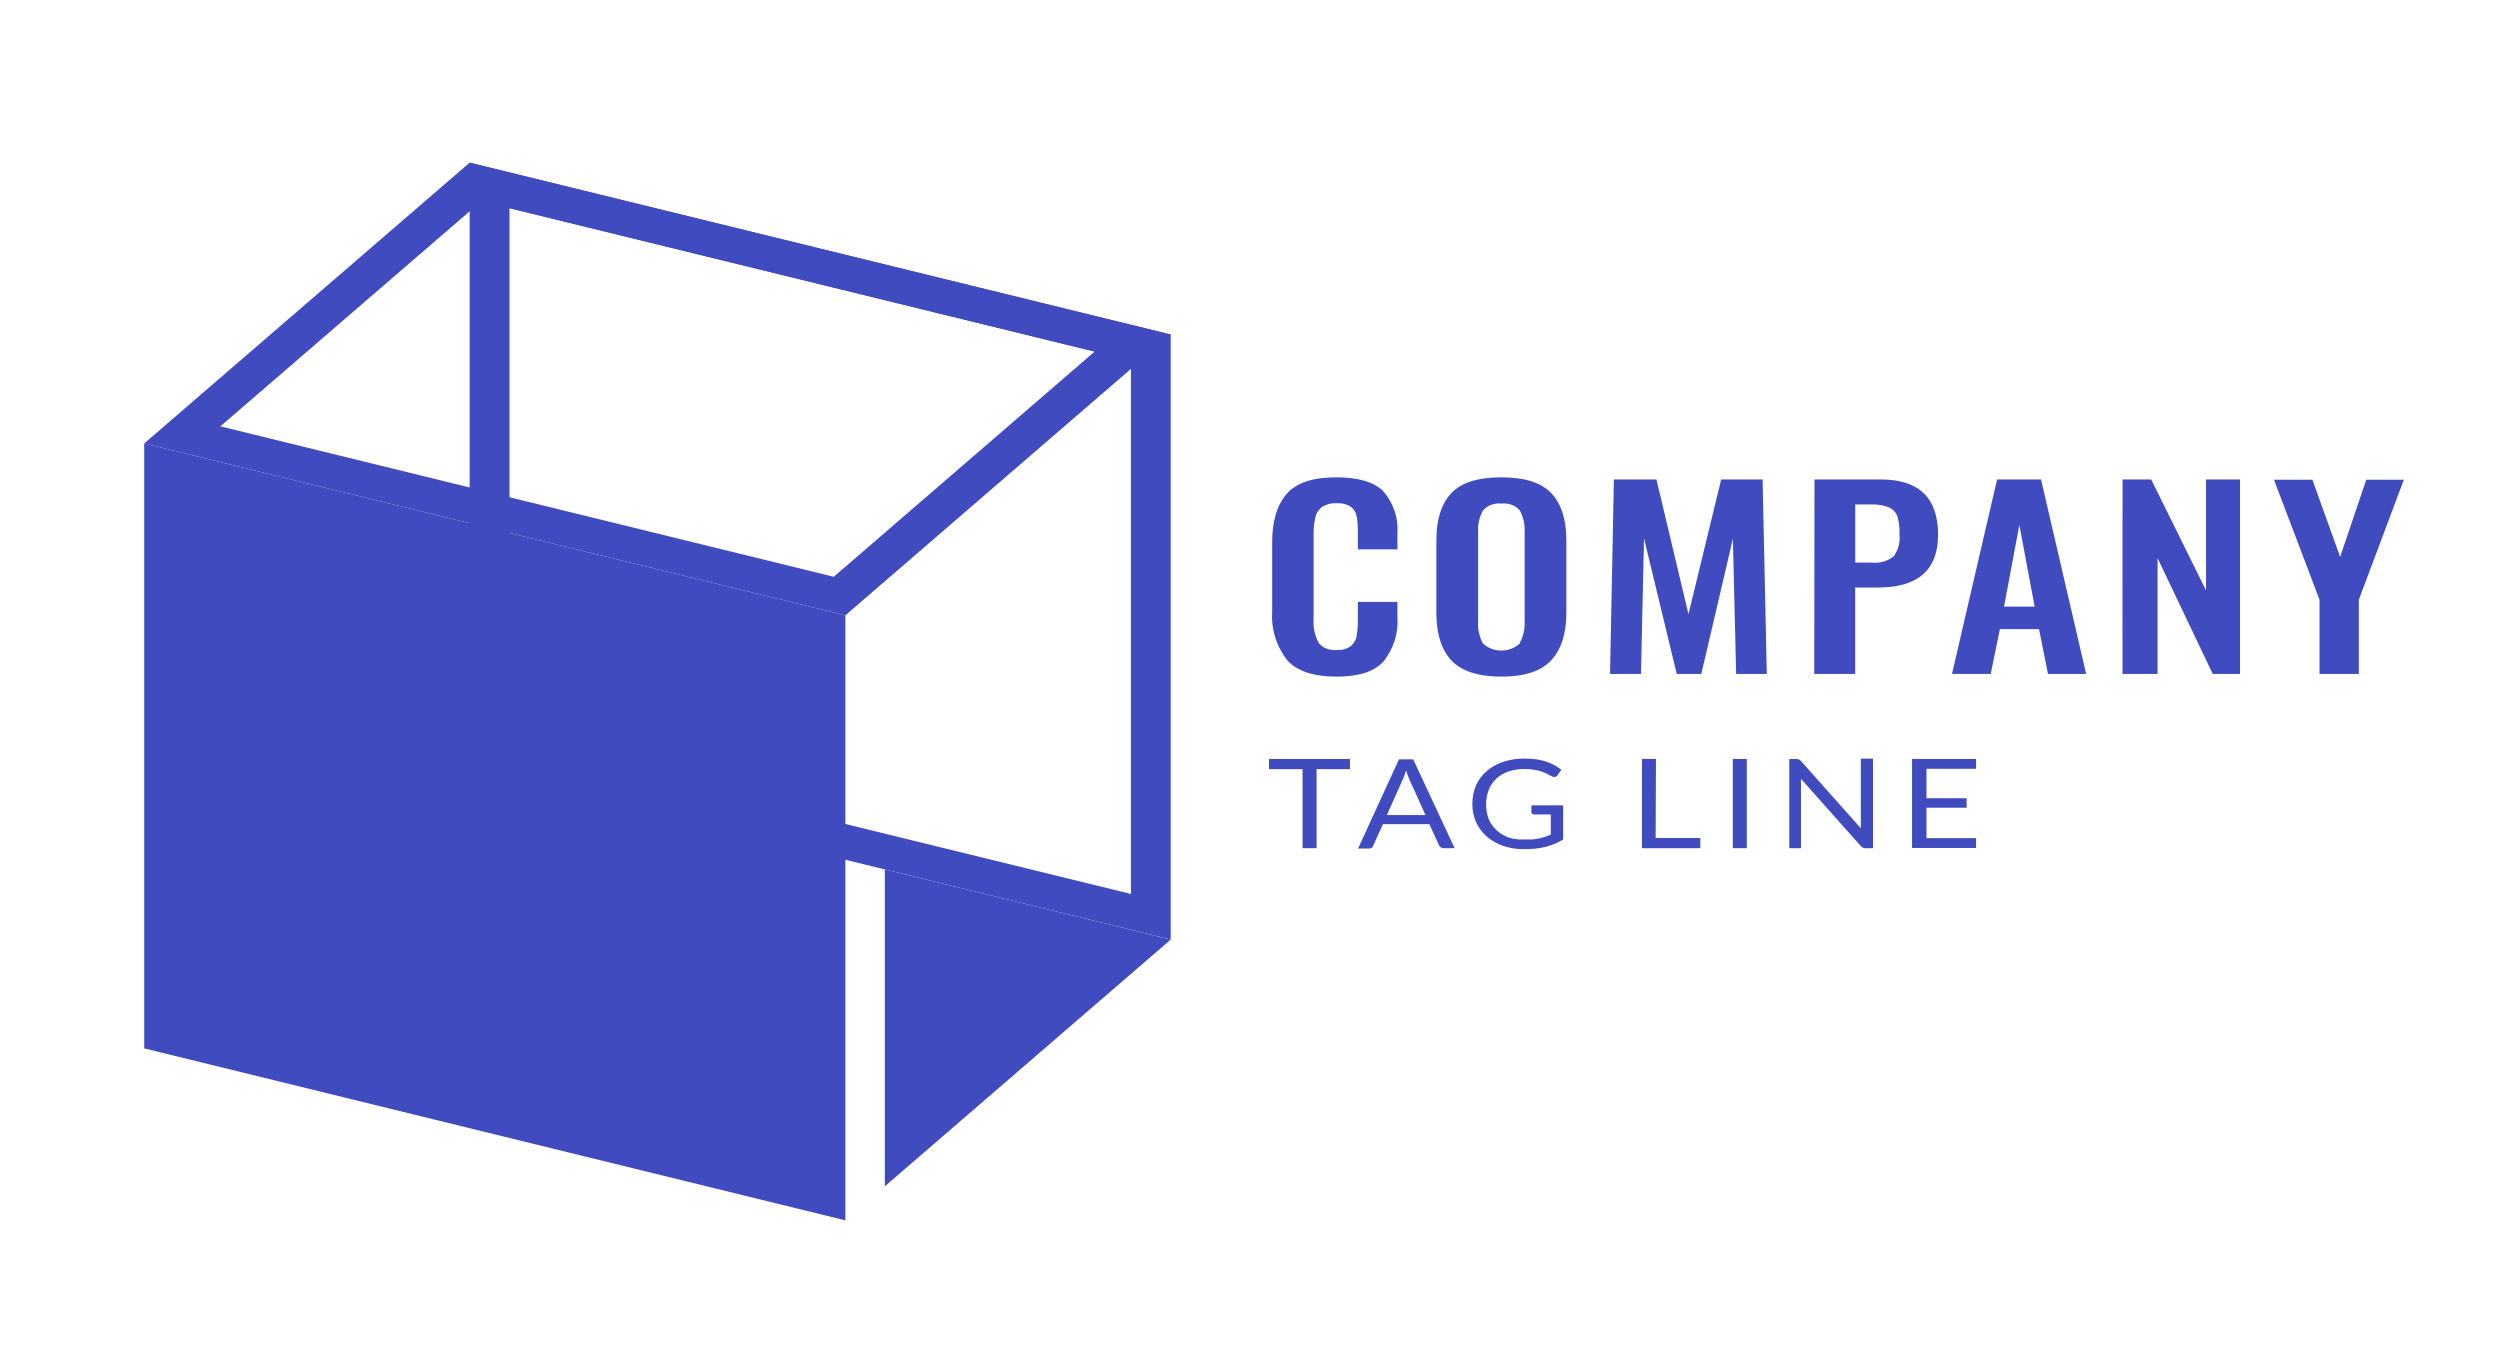
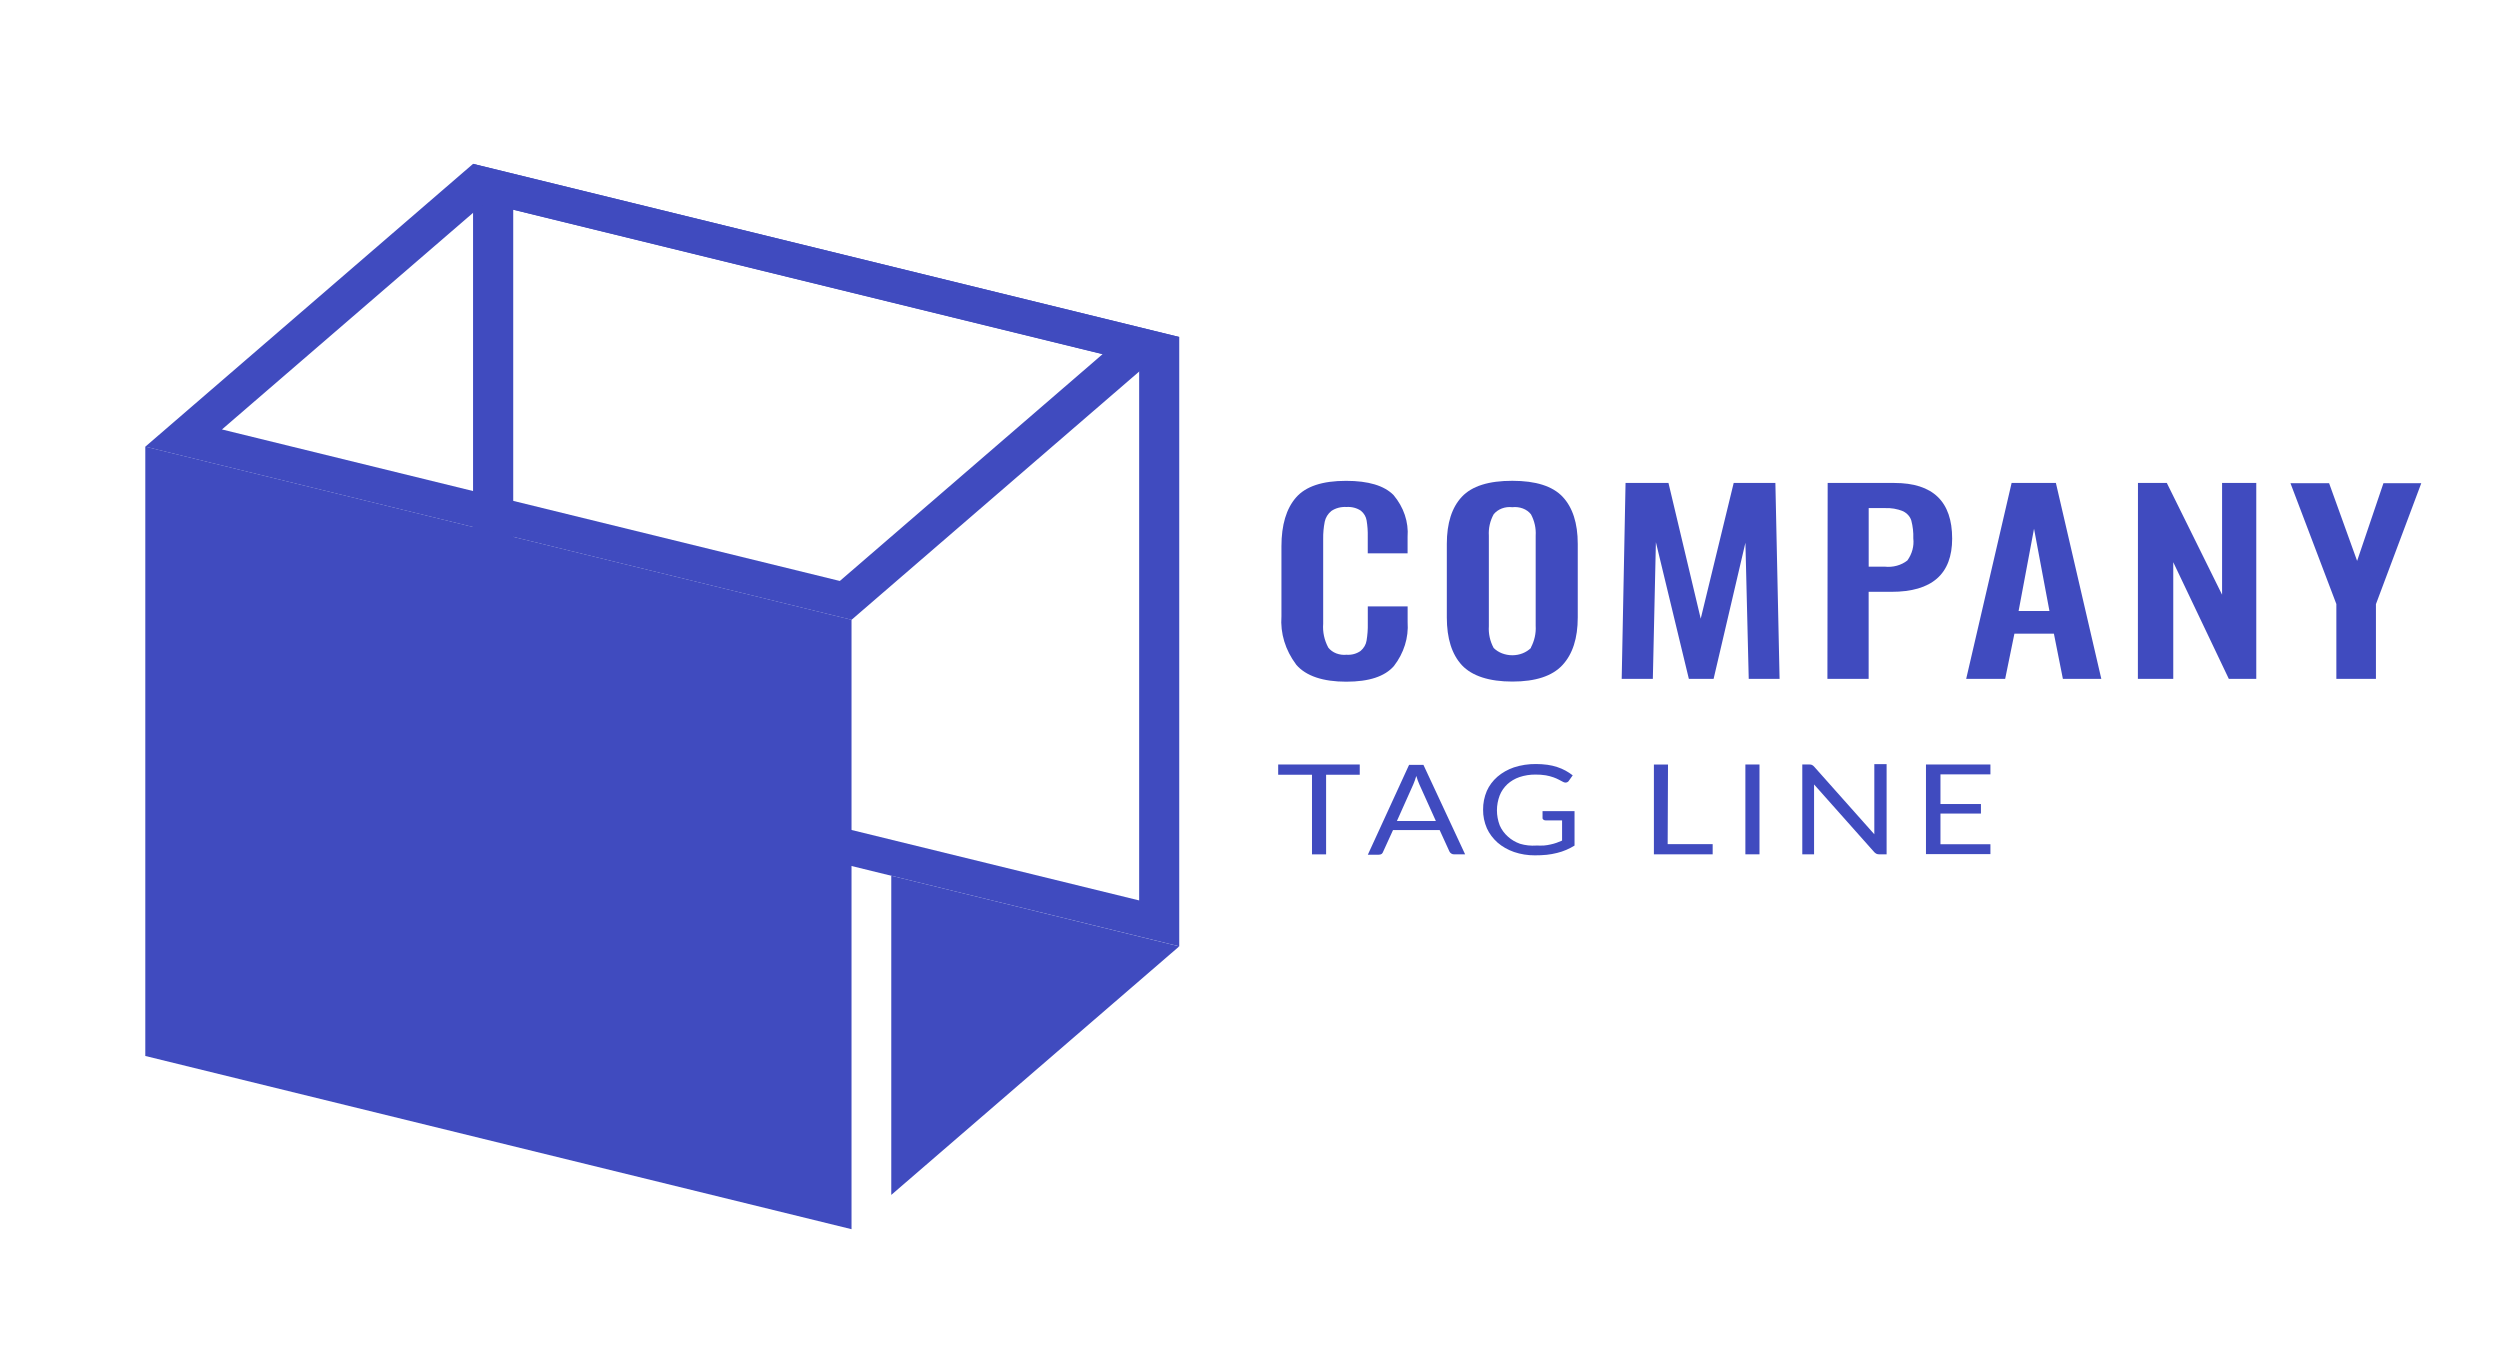
- <svg xmlns="http://www.w3.org/2000/svg" width="104" height="56" viewBox="0 0 104 56" fill="none">
-   <path d="M53.529 27.443C53.085 26.852 52.873 26.154 52.923 25.451V22.563C52.923 21.678 53.124 21.005 53.526 20.545C53.928 20.084 54.618 19.855 55.596 19.857C56.515 19.857 57.168 20.053 57.554 20.445C57.975 20.945 58.179 21.556 58.133 22.172V22.851H56.488V22.163C56.494 21.939 56.478 21.713 56.44 21.491C56.417 21.338 56.334 21.198 56.206 21.091C56.037 20.977 55.824 20.921 55.61 20.935C55.384 20.921 55.161 20.98 54.983 21.1C54.84 21.218 54.744 21.372 54.711 21.541C54.664 21.776 54.642 22.015 54.646 22.255V25.76C54.62 26.098 54.693 26.436 54.857 26.744C54.939 26.848 55.053 26.931 55.185 26.982C55.318 27.034 55.465 27.053 55.61 27.038C55.82 27.053 56.029 26.996 56.192 26.879C56.326 26.764 56.412 26.614 56.437 26.453C56.475 26.221 56.492 25.986 56.488 25.751V25.04H58.133V25.689C58.179 26.332 57.979 26.97 57.564 27.505C57.186 27.934 56.542 28.148 55.596 28.148C54.65 28.148 53.934 27.919 53.529 27.443Z" fill="#404BBF" />
-   <path d="M60.376 27.473C59.961 27.023 59.753 26.368 59.753 25.501V22.463C59.753 21.605 59.961 20.956 60.376 20.515C60.792 20.075 61.486 19.855 62.46 19.857C63.427 19.857 64.118 20.077 64.533 20.515C64.949 20.956 65.16 21.605 65.16 22.463V25.501C65.16 26.359 64.949 27.017 64.527 27.47C64.104 27.922 63.417 28.148 62.46 28.148C61.503 28.148 60.795 27.919 60.376 27.473ZM63.226 26.744C63.375 26.462 63.443 26.154 63.423 25.845V22.125C63.443 21.822 63.376 21.52 63.229 21.244C63.146 21.138 63.03 21.054 62.894 21.002C62.758 20.95 62.607 20.932 62.46 20.95C62.312 20.932 62.162 20.951 62.025 21.002C61.889 21.054 61.772 21.138 61.687 21.244C61.537 21.519 61.469 21.822 61.49 22.125V25.863C61.469 26.172 61.537 26.48 61.687 26.762C61.783 26.856 61.901 26.932 62.034 26.984C62.167 27.036 62.311 27.063 62.457 27.063C62.602 27.063 62.746 27.036 62.879 26.984C63.012 26.932 63.13 26.856 63.226 26.762V26.744Z" fill="#404BBF" />
-   <path d="M67.138 19.946H68.908L70.24 25.551L71.601 19.946H73.324L73.498 28.036H72.224L72.088 22.414L70.774 28.036H69.753L68.391 22.393L68.265 28.036H66.978L67.138 19.946Z" fill="#404BBF" />
-   <path d="M75.483 19.946H78.241C79.829 19.946 80.624 20.712 80.624 22.243C80.624 23.71 79.787 24.443 78.115 24.441H77.175V28.036H75.473L75.483 19.946ZM77.839 23.404C78.007 23.422 78.178 23.409 78.34 23.365C78.501 23.32 78.65 23.247 78.775 23.148C78.97 22.875 79.056 22.554 79.02 22.234C79.029 21.988 79.002 21.741 78.939 21.5C78.914 21.42 78.872 21.344 78.813 21.278C78.755 21.212 78.682 21.157 78.598 21.115C78.362 21.017 78.101 20.973 77.839 20.986H77.178V23.404H77.839Z" fill="#404BBF" />
-   <path d="M83.079 19.946H84.907L86.783 28.036H85.196L84.825 26.171H83.195L82.813 28.036H81.203L83.079 19.946ZM84.641 25.234L84.005 21.838L83.368 25.234H84.641Z" fill="#404BBF" />
-   <path d="M88.298 19.946H89.49L91.771 24.561V19.946H93.184V28.036H92.05L89.755 23.218V28.036H88.295L88.298 19.946Z" fill="#404BBF" />
-   <path d="M96.493 24.951L94.597 19.957H96.194L97.351 23.165L98.437 19.957H100L98.127 24.951V28.036H96.493V24.951Z" fill="#404BBF" />
-   <path d="M56.158 31.573V31.997H54.769V35.284H54.187V31.997H52.791V31.573H56.158Z" fill="#404BBF" />
-   <path d="M60.512 35.284H60.063C60.017 35.287 59.972 35.274 59.937 35.249C59.903 35.228 59.877 35.198 59.862 35.164L59.46 34.283H57.533L57.131 35.164C57.12 35.201 57.099 35.235 57.07 35.264C57.035 35.288 56.99 35.301 56.944 35.299H56.495L58.197 31.589H58.789L60.512 35.284ZM57.693 33.907H59.3L58.619 32.397C58.569 32.282 58.527 32.166 58.493 32.047C58.469 32.117 58.449 32.185 58.429 32.244L58.367 32.4L57.693 33.907Z" fill="#404BBF" />
-   <path d="M63.447 34.92C63.554 34.925 63.661 34.925 63.767 34.92C63.859 34.912 63.95 34.897 64.04 34.876C64.123 34.858 64.205 34.836 64.285 34.808C64.36 34.782 64.435 34.75 64.513 34.717V33.883H63.832C63.815 33.884 63.798 33.882 63.782 33.877C63.767 33.871 63.752 33.864 63.74 33.853C63.729 33.845 63.72 33.835 63.714 33.823C63.708 33.811 63.705 33.799 63.706 33.786V33.501H65.027V34.923C64.919 34.99 64.805 35.048 64.686 35.099C64.565 35.151 64.439 35.193 64.309 35.226C64.169 35.261 64.027 35.286 63.883 35.302C63.718 35.318 63.552 35.326 63.386 35.325C63.092 35.328 62.801 35.281 62.528 35.188C62.273 35.099 62.041 34.967 61.847 34.8C61.657 34.63 61.508 34.431 61.408 34.212C61.3 33.966 61.247 33.705 61.251 33.442C61.248 33.178 61.3 32.915 61.404 32.666C61.502 32.447 61.652 32.246 61.844 32.079C62.038 31.912 62.27 31.781 62.525 31.694C62.816 31.599 63.126 31.552 63.437 31.556C63.596 31.556 63.754 31.567 63.91 31.588C64.049 31.608 64.184 31.639 64.315 31.682C64.434 31.721 64.549 31.77 64.656 31.829C64.76 31.887 64.859 31.952 64.952 32.023L64.789 32.252C64.776 32.273 64.757 32.291 64.733 32.303C64.71 32.316 64.683 32.322 64.656 32.323C64.618 32.322 64.582 32.312 64.55 32.293C64.499 32.27 64.445 32.24 64.383 32.205C64.311 32.166 64.235 32.133 64.155 32.105C64.054 32.07 63.949 32.043 63.842 32.023C63.7 32 63.555 31.99 63.41 31.991C63.185 31.989 62.962 32.023 62.753 32.094C62.563 32.159 62.392 32.259 62.252 32.387C62.111 32.521 62.003 32.678 61.935 32.849C61.783 33.251 61.783 33.684 61.935 34.086C62.01 34.26 62.126 34.419 62.276 34.553C62.416 34.68 62.585 34.78 62.773 34.847C62.99 34.911 63.219 34.936 63.447 34.92Z" fill="#404BBF" />
-   <path d="M68.874 34.861H70.733V35.284H68.306V31.573H68.888L68.874 34.861Z" fill="#404BBF" />
-   <path d="M72.667 35.284H72.085V31.573H72.667V35.284Z" fill="#404BBF" />
-   <path d="M74.832 31.591C74.867 31.608 74.897 31.631 74.921 31.659L77.41 34.456C77.406 34.412 77.406 34.368 77.41 34.324C77.41 34.282 77.41 34.241 77.41 34.203V31.559H77.917V35.284H77.624C77.581 35.287 77.537 35.28 77.498 35.264C77.463 35.245 77.432 35.221 77.406 35.193L74.921 32.399C74.921 32.443 74.921 32.484 74.921 32.526C74.921 32.567 74.921 32.605 74.921 32.64V35.284H74.434V31.574H74.737C74.77 31.574 74.802 31.58 74.832 31.591Z" fill="#404BBF" />
-   <path d="M82.204 31.573V31.982H80.141V33.207H81.812V33.601H80.141V34.867H82.204V35.275H79.541V31.573H82.204Z" fill="#404BBF" />
-   <path d="M21.195 8.659L47.047 14.993V37.188L21.195 30.857V8.659ZM19.537 6.767V31.935L48.702 39.083V13.917L19.537 6.767Z" fill="#404BBF" />
-   <path d="M35.168 50.767L6 43.613V18.447L35.168 25.598V50.767Z" fill="#404BBF" />
-   <path d="M20.02 8.374L45.535 14.628L34.684 23.994L9.166 17.736L20.02 8.374ZM19.537 6.767L6 18.447L35.168 25.598L48.702 13.917L19.537 6.767Z" fill="#404BBF" />
-   <path d="M36.809 49.351L48.702 39.086L36.809 36.169V49.351Z" fill="#404BBF" />
+ <svg xmlns="http://www.w3.org/2000/svg" version="1.1" width="59" height="32" viewBox="0 0 59 32">
+   <path fill="#404bbf" d="M30.588 15.682c-0.254-0.338-0.375-0.737-0.346-1.138v-1.65c0-0.506 0.115-0.89 0.344-1.153s0.624-0.394 1.183-0.393c0.525 0 0.898 0.112 1.119 0.336 0.24 0.286 0.358 0.635 0.331 0.987v0.388h-0.94v-0.393c0.003-0.129-0.006-0.257-0.027-0.384-0.014-0.087-0.061-0.168-0.134-0.228-0.096-0.066-0.218-0.097-0.34-0.089-0.129-0.008-0.256 0.025-0.358 0.094-0.082 0.067-0.136 0.156-0.156 0.252-0.027 0.135-0.039 0.271-0.037 0.408v2.003c-0.015 0.193 0.027 0.387 0.121 0.562 0.047 0.059 0.112 0.107 0.188 0.136s0.16 0.041 0.242 0.032c0.12 0.009 0.24-0.024 0.333-0.091 0.077-0.066 0.126-0.151 0.14-0.243 0.022-0.133 0.032-0.267 0.029-0.401v-0.406h0.94v0.371c0.026 0.367-0.088 0.732-0.325 1.038-0.216 0.245-0.584 0.368-1.125 0.368s-0.949-0.131-1.181-0.403z" />
+   <path fill="#404bbf" d="M34.501 15.699c-0.237-0.257-0.356-0.631-0.356-1.127v-1.736c0-0.49 0.119-0.861 0.356-1.113s0.634-0.377 1.191-0.376c0.553 0 0.947 0.125 1.185 0.376 0.237 0.252 0.358 0.623 0.358 1.113v1.736c0 0.49-0.121 0.866-0.362 1.125s-0.634 0.388-1.181 0.388-0.951-0.131-1.191-0.386zM36.129 15.282c0.085-0.161 0.124-0.337 0.113-0.514v-2.126c0.011-0.173-0.027-0.346-0.111-0.504-0.048-0.061-0.114-0.109-0.192-0.138s-0.164-0.040-0.248-0.030c-0.084-0.010-0.17 0-0.248 0.030s-0.145 0.078-0.193 0.138c-0.086 0.157-0.124 0.33-0.113 0.504v2.136c-0.012 0.177 0.027 0.353 0.113 0.514 0.055 0.054 0.122 0.098 0.198 0.127s0.158 0.045 0.242 0.045 0.166-0.015 0.242-0.045c0.076-0.030 0.143-0.073 0.198-0.127v-0.010z" />
+   <path fill="#404bbf" d="M38.364 11.398h1.012l0.761 3.203 0.778-3.203h0.984l0.099 4.623h-0.728l-0.078-3.213-0.751 3.213h-0.584l-0.778-3.225-0.072 3.225h-0.735l0.091-4.623z" />
+   <path fill="#404bbf" d="M43.133 11.398h1.576c0.908 0 1.362 0.438 1.362 1.313 0 0.838-0.478 1.257-1.434 1.256h-0.537v2.055h-0.973l0.006-4.623zM44.479 13.373c0.096 0.011 0.194 0.003 0.286-0.022s0.177-0.067 0.249-0.124c0.112-0.156 0.161-0.339 0.14-0.522 0.005-0.141-0.011-0.282-0.047-0.42-0.014-0.046-0.038-0.089-0.072-0.127s-0.075-0.069-0.123-0.093c-0.135-0.056-0.284-0.081-0.434-0.074h-0.377v1.382h0.377z" />
+   <path fill="#404bbf" d="M47.474 11.398h1.045l1.072 4.623h-0.907l-0.212-1.066h-0.932l-0.218 1.066h-0.92l1.072-4.623zM48.367 14.419l-0.364-1.941-0.364 1.941h0.728z" />
+   <path fill="#404bbf" d="M50.456 11.398h0.681l1.304 2.637v-2.637h0.807v4.623h-0.648l-1.311-2.753v2.753h-0.835l0.002-4.623z" />
+   <path fill="#404bbf" d="M55.139 14.258l-1.084-2.854h0.912l0.661 1.833 0.621-1.833h0.893l-1.070 2.854v1.763h-0.934v-1.763z" />
+   <path fill="#404bbf" d="M32.090 18.042v0.242h-0.794v1.879h-0.333v-1.879h-0.798v-0.242h1.924z" />
+   <path fill="#404bbf" d="M34.578 20.163h-0.257c-0.026 0.001-0.052-0.006-0.072-0.020-0.019-0.012-0.034-0.029-0.043-0.049l-0.23-0.504h-1.101l-0.23 0.504c-0.007 0.021-0.018 0.041-0.035 0.057-0.020 0.014-0.046 0.021-0.072 0.020h-0.257l0.973-2.12h0.339l0.984 2.112zM32.968 19.375h0.918l-0.389-0.863c-0.029-0.065-0.053-0.132-0.072-0.2-0.014 0.040-0.025 0.079-0.037 0.112l-0.035 0.089-0.385 0.861z" />
+   <path fill="#404bbf" d="M36.256 19.954c0.061 0.003 0.122 0.003 0.183 0 0.053-0.005 0.105-0.013 0.156-0.025 0.048-0.010 0.094-0.023 0.14-0.039 0.043-0.015 0.086-0.034 0.13-0.052v-0.477h-0.389c-0.010 0-0.019-0.001-0.028-0.004s-0.017-0.007-0.024-0.013c-0.006-0.005-0.011-0.011-0.015-0.017s-0.005-0.014-0.005-0.021v-0.163h0.755v0.813c-0.062 0.038-0.127 0.072-0.195 0.101-0.069 0.030-0.142 0.054-0.216 0.072-0.080 0.020-0.161 0.035-0.243 0.044-0.094 0.009-0.189 0.014-0.284 0.013-0.168 0.001-0.334-0.026-0.49-0.079-0.146-0.051-0.278-0.126-0.389-0.222-0.108-0.097-0.194-0.211-0.251-0.336-0.061-0.141-0.092-0.29-0.090-0.44-0.002-0.151 0.028-0.301 0.088-0.443 0.056-0.126 0.141-0.24 0.251-0.336 0.111-0.095 0.243-0.17 0.389-0.22 0.167-0.054 0.343-0.081 0.521-0.079 0.091-0 0.181 0.006 0.27 0.018 0.079 0.011 0.157 0.029 0.232 0.054 0.068 0.022 0.133 0.050 0.195 0.084 0.060 0.033 0.116 0.070 0.169 0.111l-0.093 0.131c-0.007 0.012-0.018 0.022-0.032 0.029s-0.029 0.011-0.044 0.011c-0.022-0.001-0.042-0.006-0.060-0.017-0.029-0.013-0.060-0.030-0.095-0.050-0.041-0.022-0.085-0.041-0.13-0.057-0.058-0.020-0.118-0.036-0.179-0.047-0.081-0.013-0.164-0.019-0.247-0.018-0.128-0.001-0.256 0.019-0.376 0.059-0.108 0.037-0.206 0.095-0.286 0.168-0.081 0.076-0.142 0.166-0.181 0.264-0.087 0.23-0.087 0.477 0 0.707 0.043 0.1 0.109 0.191 0.195 0.267 0.080 0.073 0.177 0.13 0.284 0.168 0.124 0.037 0.255 0.051 0.385 0.042z" />
+   <path fill="#404bbf" d="M39.357 19.921h1.062v0.242h-1.387v-2.12h0.333l-0.008 1.879z" />
+   <path fill="#404bbf" d="M41.524 20.162h-0.333v-2.12h0.333v2.12z" />
+   <path fill="#404bbf" d="M42.761 18.052c0.020 0.010 0.037 0.023 0.051 0.039l1.422 1.598c-0.002-0.025-0.002-0.050 0-0.076 0-0.023 0-0.047 0-0.069v-1.511h0.29v2.129h-0.167c-0.025 0.002-0.050-0.002-0.072-0.012-0.020-0.011-0.038-0.024-0.053-0.040l-1.42-1.597c0 0.025 0 0.049 0 0.072s0 0.045 0 0.066v1.511h-0.278v-2.12h0.173c0.019 0 0.037 0.003 0.054 0.010z" />
+   <path fill="#404bbf" d="M46.974 18.042v0.233h-1.179v0.7h0.955v0.225h-0.955v0.724h1.179v0.233h-1.521v-2.115h1.521z" />
+   <path fill="#404bbf" d="M12.112 4.948l14.772 3.619v12.683l-14.772-3.618v-12.685zM11.164 3.867v14.382l16.666 4.084v-14.38l-16.666-4.086z" />
+   <path fill="#404bbf" d="M20.096 29.009l-16.667-4.088v-14.381l16.667 4.086v14.382z" />
+   <path fill="#404bbf" d="M11.44 4.785l14.58 3.574-6.2 5.352-14.582-3.576 6.202-5.35zM11.164 3.867l-7.735 6.675 16.667 4.086 7.733-6.675-16.666-4.086z" />
+   <path fill="#404bbf" d="M21.034 28.2l6.796-5.866-6.796-1.667v7.532z" />
</svg>
